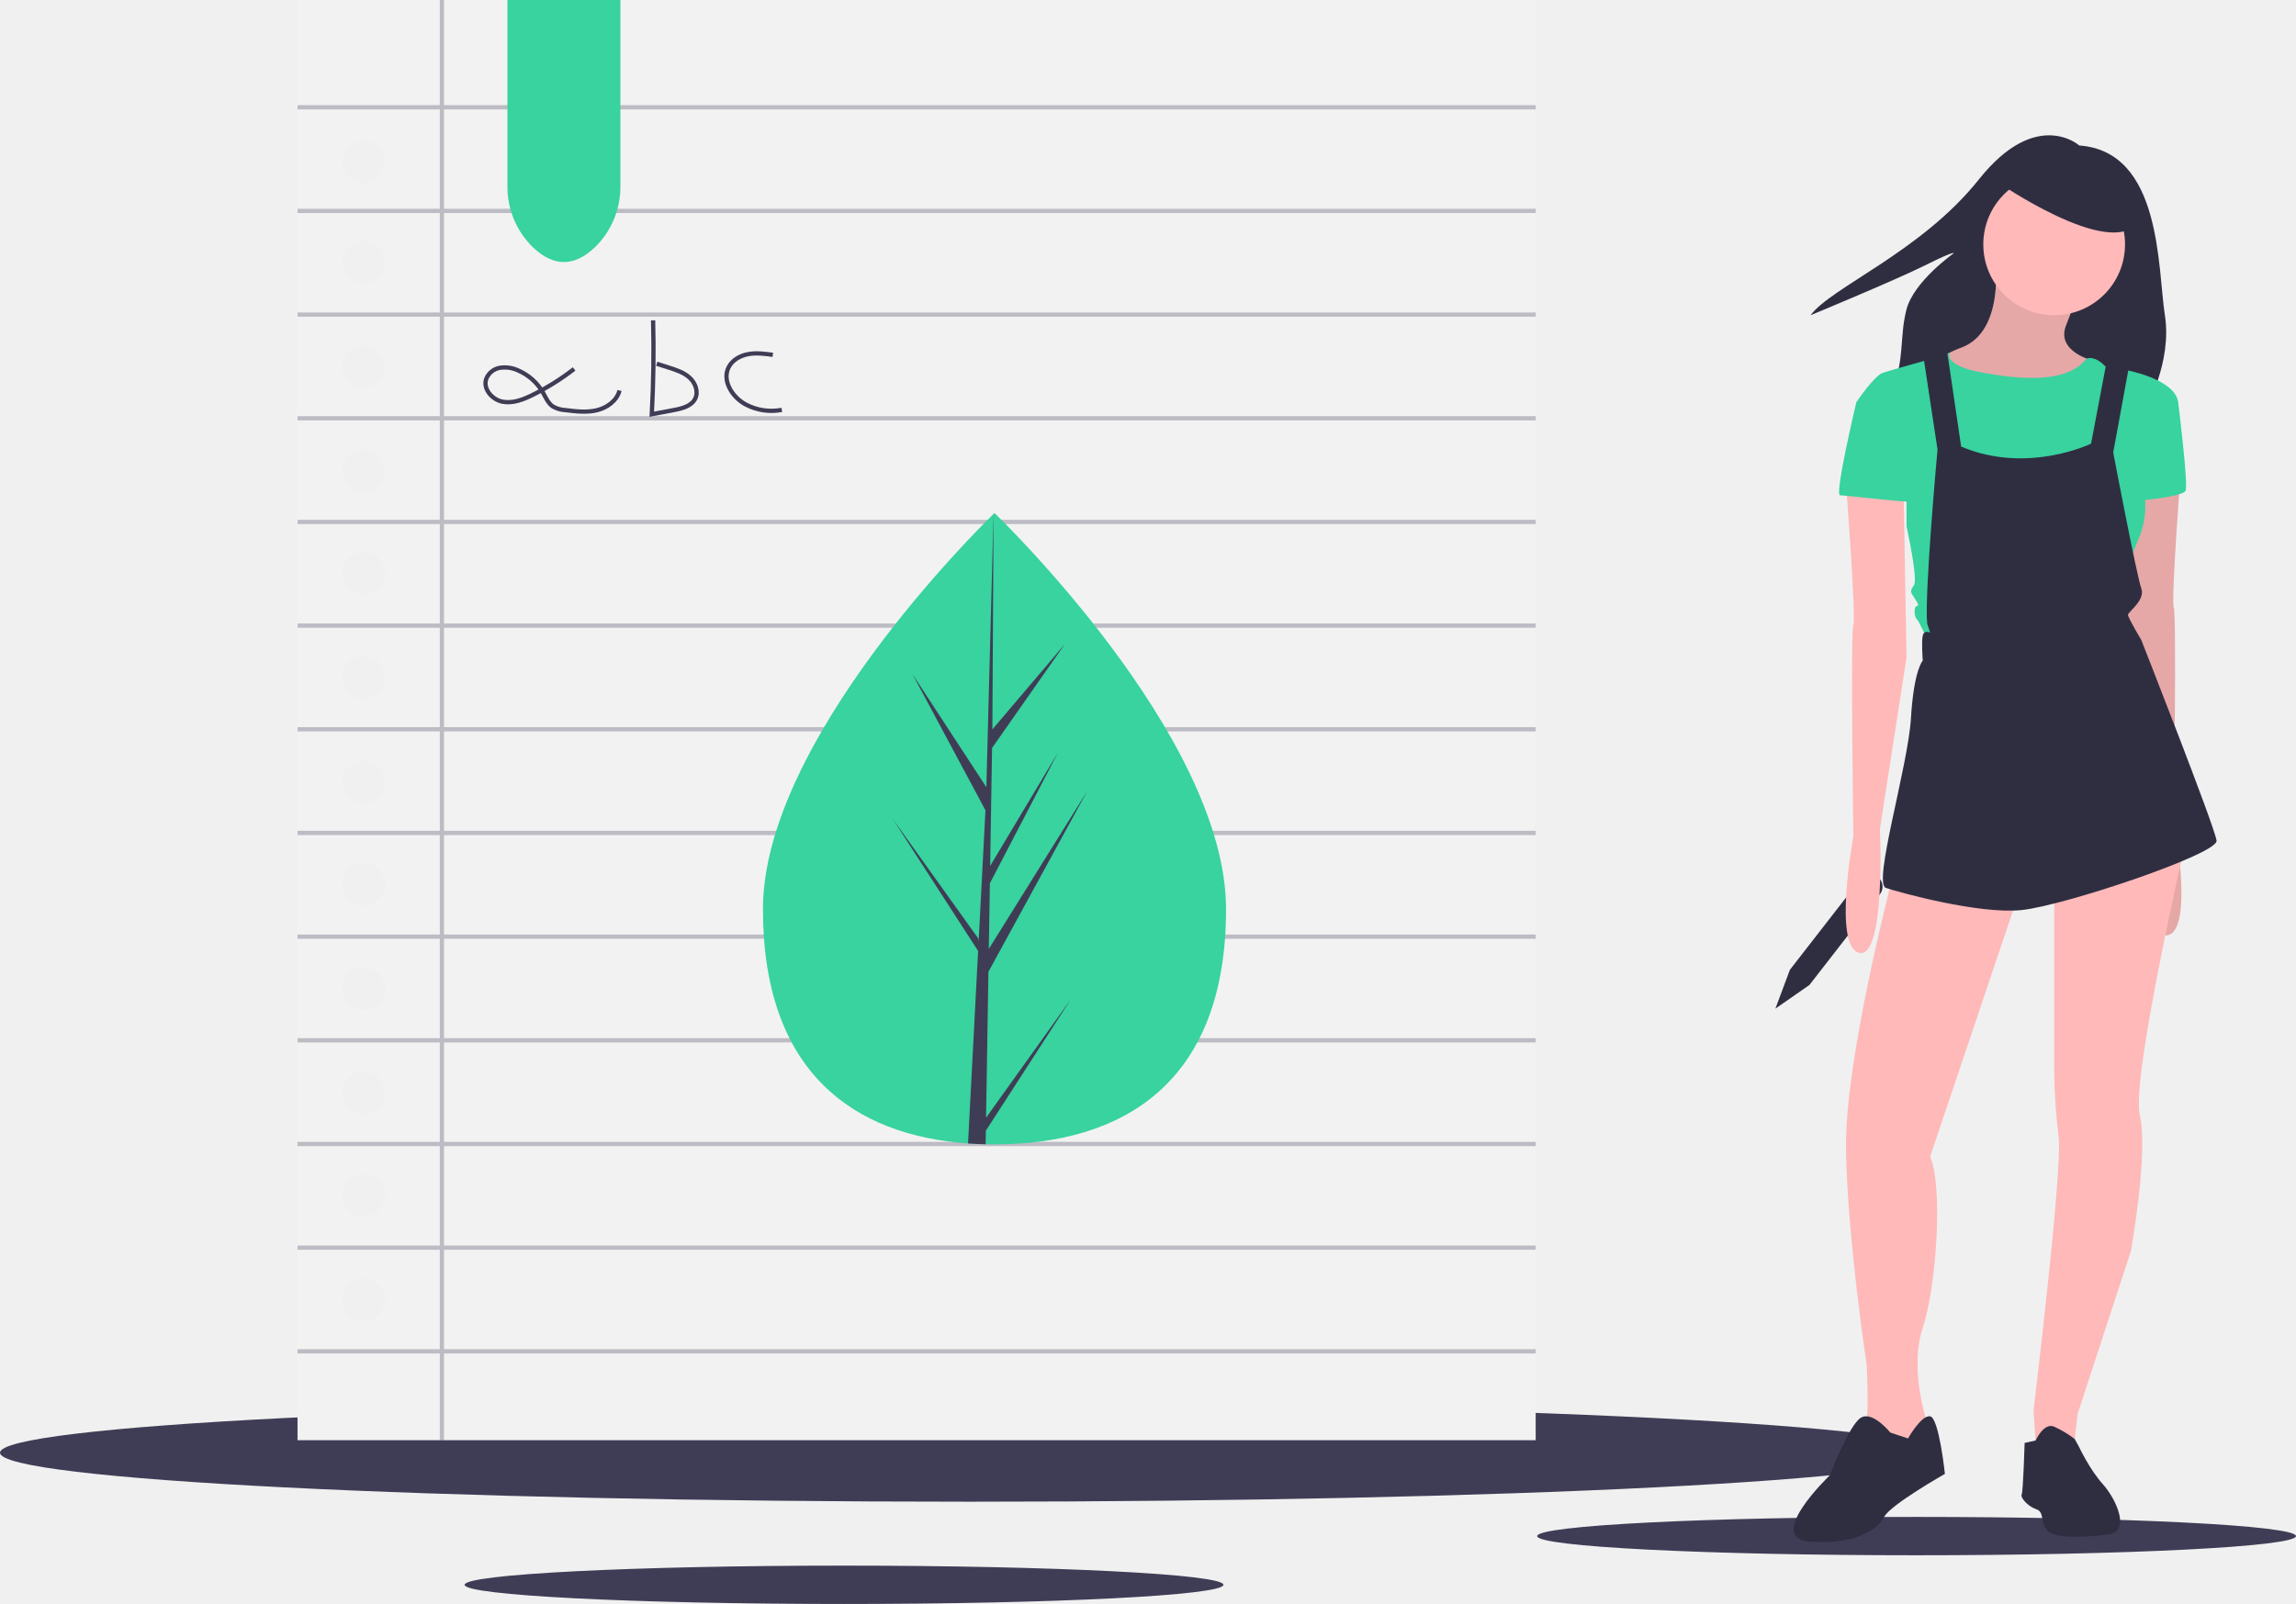
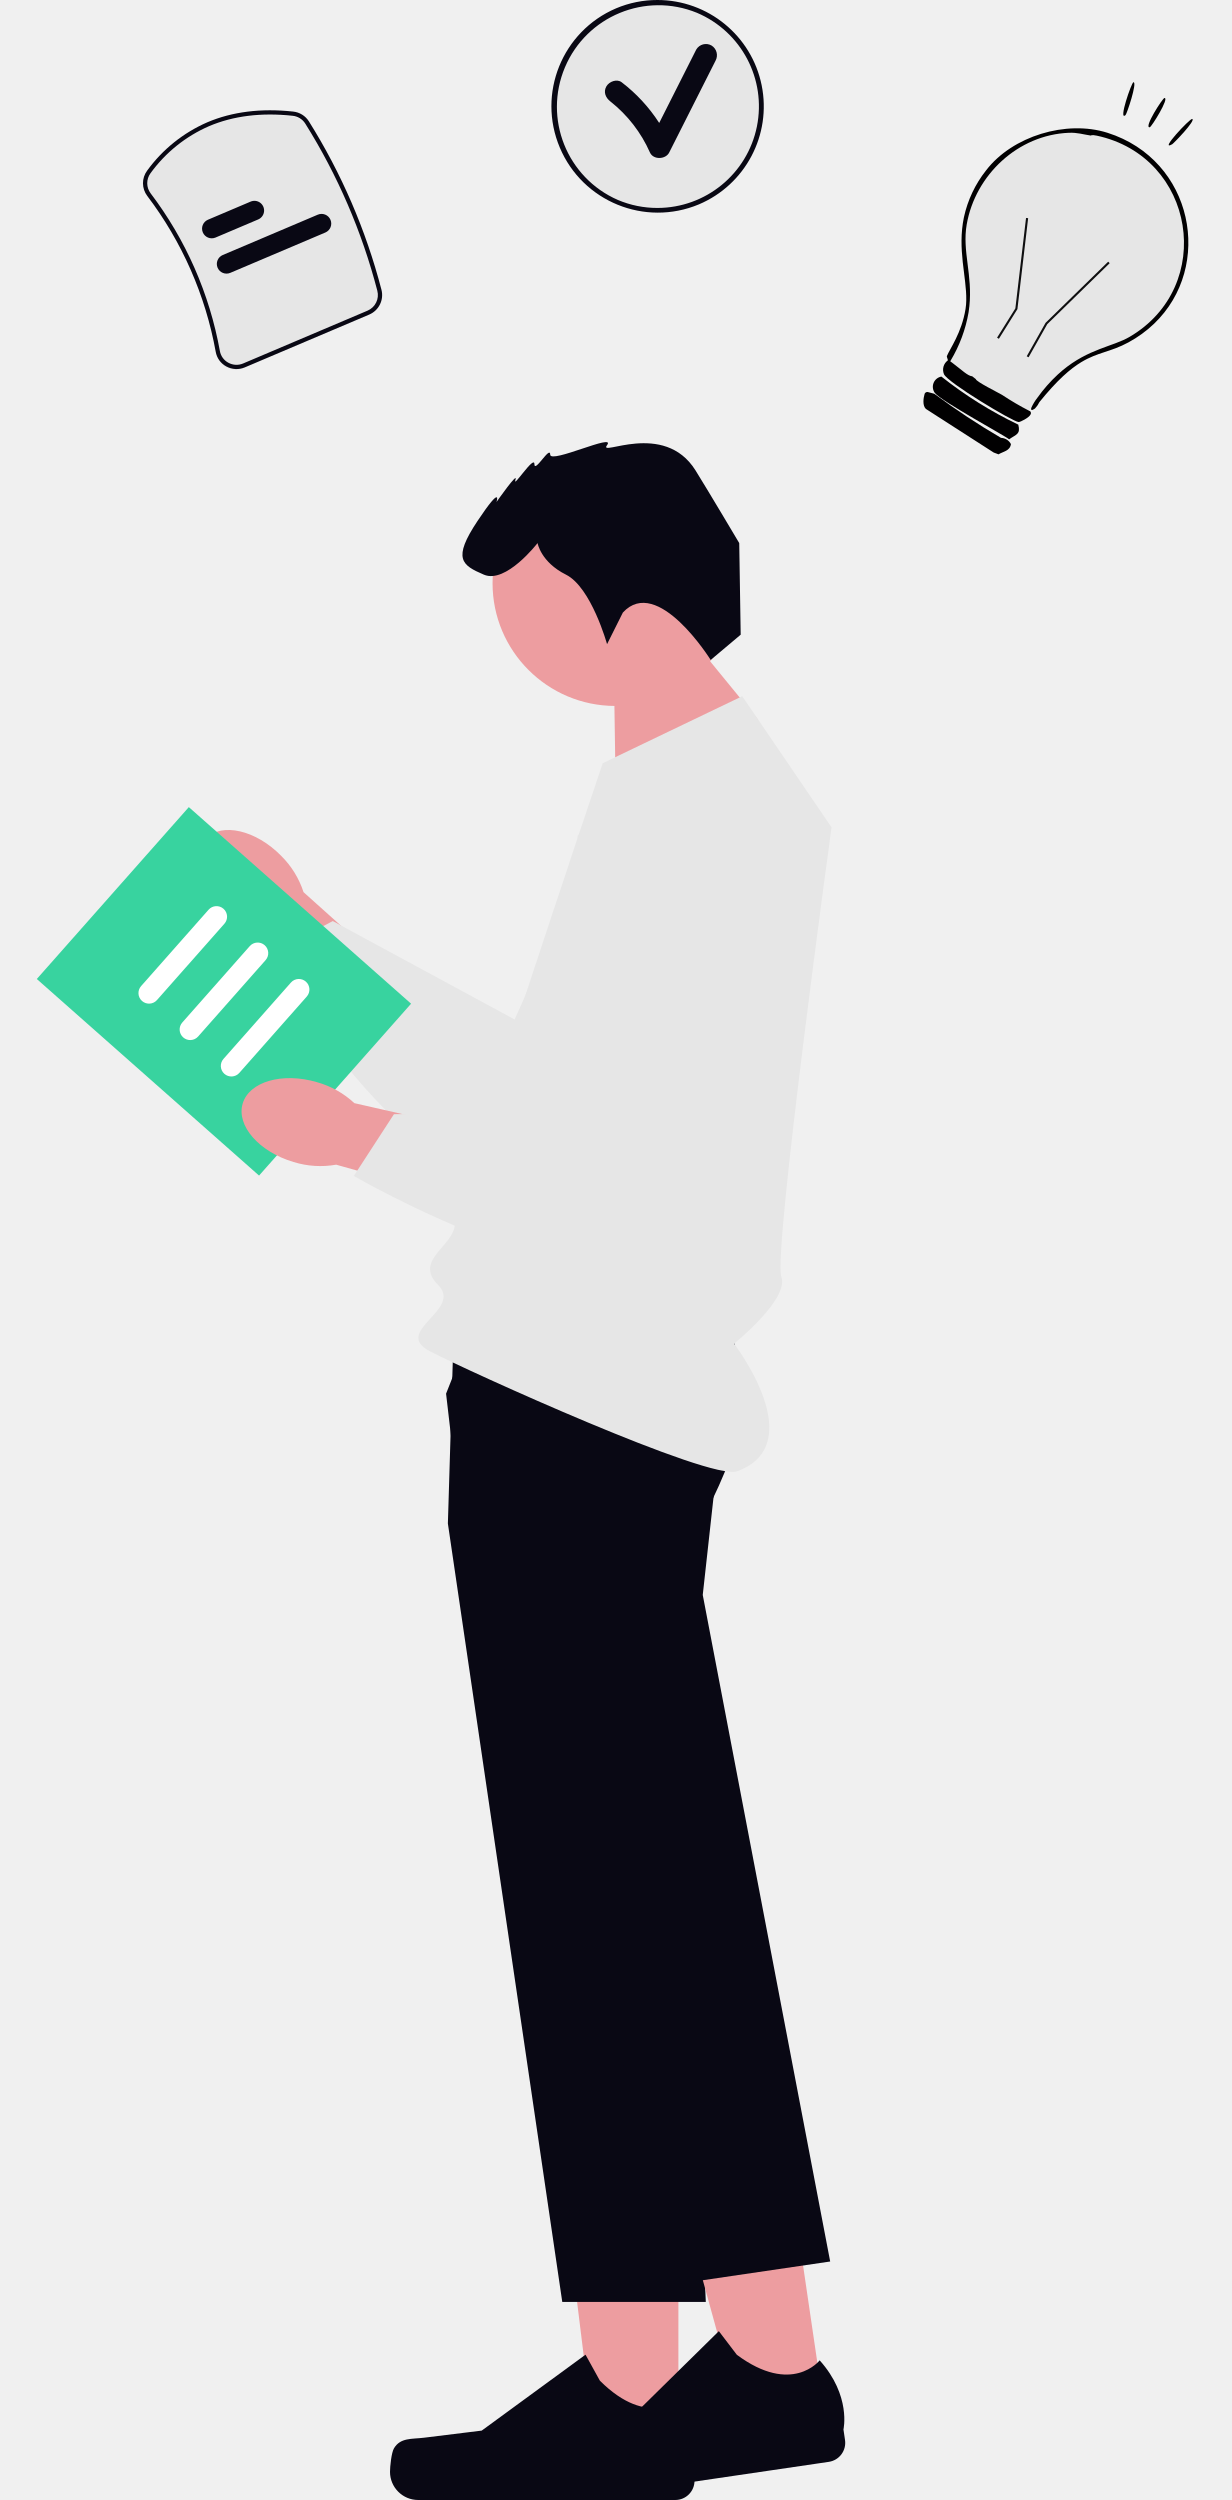
- <svg xmlns="http://www.w3.org/2000/svg" id="b0225cde-a2d2-4693-8ce5-502a1e8a6144" data-name="Layer 1" width="1077.382" height="752.861" viewBox="0 0 1077.382 752.861">
-   <ellipse cx="455" cy="681.861" rx="455" ry="23" fill="#3f3d56" />
-   <ellipse cx="899.338" cy="721" rx="178.043" ry="9" fill="#3f3d56" />
-   <ellipse cx="396.056" cy="743.861" rx="178.043" ry="9" fill="#3f3d56" />
-   <path d="M894.391,547.002l15.975-11.104,33.109-42.618a5.803,5.803,0,0,0-1.022-8.143h0a5.803,5.803,0,0,0-8.143,1.022l-33.109,42.618Z" transform="translate(-61.30906 -73.5693)" fill="#2f2e41" />
-   <path d="M1036.987,141.857s-20.091-18.013-47.11,15.934-69.279,50.574-78.978,63.737c0,0,40.182-16.627,54.038-23.555s13.163-5.542,13.163-5.542S959.395,205.594,955.931,218.757s-.693,24.248-6.928,37.411,119.16,9.006,119.16,9.006,12.47-21.477,9.006-43.646S1075.784,144.628,1036.987,141.857Z" transform="translate(-61.30906 -73.5693)" fill="#2f2e41" />
-   <path d="M997.498,195.202s4.85,33.947-15.934,41.567-13.163,18.013-13.163,18.013l31.176,15.241,33.254-10.392,11.085-16.627s-18.013-4.157-13.163-16.627,6.235-16.627,6.235-16.627Z" transform="translate(-61.30906 -73.5693)" fill="#ffb9b9" />
-   <path d="M997.498,195.202s4.85,33.947-15.934,41.567-13.163,18.013-13.163,18.013l31.176,15.241,33.254-10.392,11.085-16.627s-18.013-4.157-13.163-16.627,6.235-16.627,6.235-16.627Z" transform="translate(-61.30906 -73.5693)" opacity="0.1" />
-   <path d="M1084.79,292.193s-4.85,63.737-3.464,66.508,0,99.069,0,99.069,9.699,51.959-2.771,54.73-9.699-58.194-9.699-58.194l-12.47-80.364,1.386-79.671Z" transform="translate(-61.30906 -73.5693)" fill="#ffb9b9" />
-   <path d="M1084.79,292.193s-4.85,63.737-3.464,66.508,0,99.069,0,99.069,9.699,51.959-2.771,54.73-9.699-58.194-9.699-58.194l-12.47-80.364,1.386-79.671Z" transform="translate(-61.30906 -73.5693)" opacity="0.1" />
-   <path d="M949.696,484.096s-22.862,86.599-22.169,128.859,9.699,101.147,9.699,101.147,1.386,25.633-.693,28.404,10.392,14.549,10.392,14.549l13.163-7.621,4.85-5.542V739.043s-7.621-23.555-1.386-42.26,9.699-65.815,3.464-80.364l42.953-127.474Z" transform="translate(-61.30906 -73.5693)" fill="#ffb9b9" />
-   <path d="M948.31,745.971s-8.313-10.392-13.856-6.928-14.549,27.019-14.549,27.019-31.176,29.79-9.006,31.176,31.868-6.235,34.64-11.777,28.404-20.091,28.404-20.091-2.771-26.326-6.928-27.019-10.392,10.392-10.392,10.392Z" transform="translate(-61.30906 -73.5693)" fill="#2f2e41" />
-   <path d="M1025.21,489.638v85.906a265.616,265.616,0,0,0,2.078,31.176c2.078,15.241-11.777,128.859-11.777,128.859l1.386,20.091,17.32-1.386,2.078-17.32,24.94-76.207s8.313-46.417,4.157-63.737,21.477-128.166,21.477-128.166Z" transform="translate(-61.30906 -73.5693)" fill="#ffb9b9" />
-   <path d="M1011.354,750.82l5.131-1.115s3.875-8.584,8.725-6.505a52.3,52.3,0,0,1,9.643,5.778l2.134,3.921s4.85,10.392,11.085,17.32,13.163,22.169,2.771,23.555-24.248,2.078-28.404-1.386-1.386-9.006-5.542-10.392-7.621-5.542-6.928-6.928S1011.354,750.82,1011.354,750.82Z" transform="translate(-61.30906 -73.5693)" fill="#2f2e41" />
-   <circle cx="963.901" cy="114.705" r="33.254" fill="#ffb9b9" />
-   <path d="M967.015,242.312l9.151-3.195s-3.609,5.966,15.789,9.43,39.487,4.69,48.494-6.661c0,0,3.465-1.652,8.314,3.197s7.621,3.464,7.621,3.464l-3.464,18.013-6.928,33.254-9.006,24.94-25.633-5.542-27.712-20.091L973.25,272.102V247.161Z" transform="translate(-61.30906 -73.5693)" fill="#38d39f" />
-   <path d="M1051.536,252.011l6.928-4.85s23.555,4.157,24.94,15.241l-18.013,34.64a39.437,39.437,0,0,1-.693,29.79c-6.928,15.934-6.235,19.398-6.235,19.398l-4.85,20.784-87.984,6.928s-3.464-8.313-4.85-9.699-1.386-6.235,0-6.235,0-2.078-1.386-4.157-2.078-2.771,0-5.542-3.464-27.712-3.464-27.712V293.578l-23.555-31.176s8.313-12.47,12.47-13.856,23.93-6.85,23.93-6.85l4.474,6.588,6.235,50.143,9.006,30.483,37.921-6.443,14.731-24.732,9.699-29.097Z" transform="translate(-61.30906 -73.5693)" fill="#38d39f" />
-   <path d="M1077.862,258.246l5.542,4.157s4.85,38.796,3.464,41.567-25.633,5.542-26.326,4.157S1077.862,258.246,1077.862,258.246Z" transform="translate(-61.30906 -73.5693)" fill="#38d39f" />
-   <path d="M927.526,300.506s4.85,63.737,3.464,66.508,0,99.069,0,99.069-9.699,51.959,2.771,54.73,9.699-58.194,9.699-58.194l12.47-80.364-1.386-79.671Z" transform="translate(-61.30906 -73.5693)" fill="#ffb9b9" />
-   <path d="M963.551,238.848l6.928,45.724s-6.235,67.894-4.85,81.749l1.386,4.157s-2.771-1.386-3.464,1.386,0,11.777,0,11.777-4.157,4.157-5.542,27.019-18.013,77.593-11.777,79.671,43.646,12.47,63.737,10.392,92.141-26.326,91.448-32.561-35.332-94.22-35.332-94.22-6.235-10.392-6.235-11.777,8.313-6.928,6.235-12.47-13.163-63.737-13.163-63.737l7.621-41.567-10.392-2.771-7.621,40.182s-29.79,14.549-60.966,1.386l-6.928-47.11Z" transform="translate(-61.30906 -73.5693)" fill="#2f2e41" />
-   <path d="M937.918,260.324l-5.542,2.078s-10.392,43.646-7.621,43.646,36.025,4.157,36.025,2.771-6.235-35.332-6.235-35.332Z" transform="translate(-61.30906 -73.5693)" fill="#38d39f" />
-   <path d="M998.884,159.177s51.267,35.332,65.122,19.398-24.248-29.79-24.248-29.79l-31.868-3.464Z" transform="translate(-61.30906 -73.5693)" fill="#2f2e41" />
-   <path d="M200.922,73.569v676h581v-676Zm31,620a10,10,0,1,1,10-10A10,10,0,0,1,231.922,693.569Zm0-49a10,10,0,1,1,10-10A10,10,0,0,1,231.922,644.569Zm0-48a10,10,0,1,1,10-10A10,10,0,0,1,231.922,596.569Zm0-49a10,10,0,1,1,10-10A10,10,0,0,1,231.922,547.569Zm0-49a10,10,0,1,1,10-10A10,10,0,0,1,231.922,498.569Zm0-48a10,10,0,1,1,10-10A10,10,0,0,1,231.922,450.569Zm0-49a10,10,0,1,1,10-10A10,10,0,0,1,231.922,401.569Zm0-49a10,10,0,1,1,10-10A10,10,0,0,1,231.922,352.569Zm0-48a10,10,0,1,1,10-10A10,10,0,0,1,231.922,304.569Zm0-49a10,10,0,1,1,10-10A10,10,0,0,1,231.922,255.569Zm0-49a10,10,0,1,1,10-10A10,10,0,0,1,231.922,206.569Zm0-47a10,10,0,1,1,10-10A10,10,0,0,1,231.922,159.569Z" transform="translate(-61.30906 -73.5693)" fill="#f2f2f2" />
-   <polygon points="720.613 51.338 720.613 49.338 208.369 49.338 208.369 0 206.369 0 206.369 49.338 139.613 49.338 139.613 51.338 206.369 51.338 206.369 98 139.613 98 139.613 100 206.369 100 206.369 146.662 139.613 146.662 139.613 148.662 206.369 148.662 206.369 195.323 139.613 195.323 139.613 197.323 206.369 197.323 206.369 243.984 139.613 243.984 139.613 245.984 206.369 245.984 206.369 292.646 139.613 292.646 139.613 294.646 206.369 294.646 206.369 341.307 139.613 341.307 139.613 343.307 206.369 343.307 206.369 389.969 139.613 389.969 139.613 391.969 206.369 391.969 206.369 438.63 139.613 438.63 139.613 440.63 206.369 440.63 206.369 487.291 139.613 487.291 139.613 489.291 206.369 489.291 206.369 535.953 139.613 535.953 139.613 537.953 206.369 537.953 206.369 584.614 139.613 584.614 139.613 586.614 206.369 586.614 206.369 633.275 139.613 633.275 139.613 635.275 206.369 635.275 206.369 676 208.369 676 208.369 635.275 720.613 635.275 720.613 633.275 208.369 633.275 208.369 586.614 720.613 586.614 720.613 584.614 208.369 584.614 208.369 537.953 720.613 537.953 720.613 535.953 208.369 535.953 208.369 489.291 720.613 489.291 720.613 487.291 208.369 487.291 208.369 440.63 720.613 440.63 720.613 438.63 208.369 438.63 208.369 391.969 720.613 391.969 720.613 389.969 208.369 389.969 208.369 343.307 720.613 343.307 720.613 341.307 208.369 341.307 208.369 294.646 720.613 294.646 720.613 292.646 208.369 292.646 208.369 245.984 720.613 245.984 720.613 243.984 208.369 243.984 208.369 197.323 720.613 197.323 720.613 195.323 208.369 195.323 208.369 148.662 720.613 148.662 720.613 146.662 208.369 146.662 208.369 100 720.613 100 720.613 98 208.369 98 208.369 51.338 720.613 51.338" fill="#3f3d56" opacity="0.3" />
-   <path d="M330.708,246.748A115.522,115.522,0,0,1,311.33,258.894c-4.424,2.195-9.332,4.15-14.184,3.229s-9.209-5.879-7.727-10.59a8.373,8.373,0,0,1,6.45-5.326,14.822,14.822,0,0,1,8.56,1.235,24.614,24.614,0,0,1,11.618,10.309c1.356,2.361,2.418,5.068,4.669,6.599a13.266,13.266,0,0,0,5.929,1.716c4.904.613,9.936,1.22,14.74.061s9.407-4.483,10.632-9.271" transform="translate(-61.30906 -73.5693)" fill="none" stroke="#3f3d56" stroke-miterlimit="10" stroke-width="2" />
-   <path d="M367.772,223.933q.57,22.031-.616,44.061l10.422-1.969c3.842-.726,8.212-1.835,9.948-5.338,1.619-3.266.078-7.389-2.616-9.843s-6.285-3.626-9.759-4.731l-5.69-1.811" transform="translate(-61.30906 -73.5693)" fill="none" stroke="#3f3d56" stroke-miterlimit="10" stroke-width="2" />
-   <path d="M423.946,240.125c-3.805-.527-7.687-1.032-11.469-.354s-7.512,2.736-9.255,6.16c-3.22,6.323,1.713,14.109,7.965,17.465a25.77,25.77,0,0,0,16.99,2.558" transform="translate(-61.30906 -73.5693)" fill="none" stroke="#3f3d56" stroke-miterlimit="10" stroke-width="2" />
-   <path d="M340.276,189.821q-14.354,13.497-28.708,0a39.492,39.492,0,0,1-12.146-28.835V73.569h53v87.417A39.492,39.492,0,0,1,340.276,189.821Z" transform="translate(-61.30906 -73.5693)" fill="#38d39f" />
-   <path d="M636.622,500.299c0,81.83-48.64,110.4-108.65,110.4-1.39,0-2.78-.02-4.16-.05-2.78-.06-5.54-.19-8.26-.38-54.16-3.83-96.23-33.87-96.23-109.97,0-78.74,100.62-178.11,108.2-185.48a.01.01,0,0,1,.01-.01c.29-.29.44-.43.44-.43S636.622,418.479,636.622,500.299Z" transform="translate(-61.30906 -73.5693)" fill="#38d39f" />
-   <path d="M524.012,598.179l39.74-55.52-39.84,61.62-.1,6.37c-2.78-.06-5.54-.19-8.26-.38l4.28-81.86-.03-.64.07-.11.41-7.74-39.94-61.77,40.06,55.97.1,1.64,3.23-61.85-34.19-63.83,34.61,52.98,3.37-128.24.01-.44v.43l-.56,101.12,34.04-40.09-34.18,48.8-.9,55.38,31.79-53.15-31.92,61.3-.5,30.79,46.13-73.98-46.31,84.72Z" transform="translate(-61.30906 -73.5693)" fill="#3f3d56" />
+ <svg xmlns="http://www.w3.org/2000/svg" width="394.273" height="800.22" viewBox="0 0 394.273 800.22">
+   <g transform="translate(0 141.513)">
+     <path fill="#ed9da0" d="M90.002 132.425c-8.1-8.243-18.918-10.745-24.162-5.589s-2.93 16.015 5.174 24.259a28.9 28.9 0 0 0 11.5 7.363l34.759 34.491 15.836-16.657-35.948-32.233a28.9 28.9 0 0 0-7.165-11.634Z" />
+     <path fill="#e6e6e6" d="m201.165 103.955-36.444 80.849-58.2-31.5-20.823 11.057s47.573 79.534 80.147 70.48 90.416-91.153 79.997-116.49-44.675-14.4-44.675-14.4Z" />
+     <path fill="#ed9da0" d="M217.145 642.778h-26.574l-12.64-102.5h39.22Z" />
+     <path fill="#090814" d="M126.101 642.175c-.827 1.393-1.264 5.891-1.264 7.512a9.02 9.02 0 0 0 9.019 9.019h82.295a6.153 6.153 0 0 0 6.153-6.153v-3.426s4.071-10.3-4.311-22.99c0 0-10.417 9.938-25.983-5.628l-4.59-8.316-33.227 24.3-18.417 2.27c-4.029.5-7.6-.077-9.674 3.414Z" />
+     <path fill="#ed9da0" d="m197.036 109.143-.536-35.841 22.1-13.779 24.033 29.4Z" />
+     <circle cx="39.308" cy="39.308" r="39.308" fill="#ed9da0" transform="translate(157.66 5.838)" />
+     <path fill="#090814" d="m143.36 346.144 36.617 249.173h45.941l-6.109-142.236-3.215-74.789 9.324-35.6a159 159 0 0 0 7.832-17.5c4.037-10.824 7.225-23.8 2.492-29.955-1.742-2.269-6.27-3.948-12.423-5.2a129 129 0 0 0-12.861-1.831c-27.168-2.688-65.813-1.009-65.813-1.009l-.982 32.42-.545 18.1-.259 8.422Z" />
+     <path fill="#ed9da0" d="m263.954 630.592-26.29 3.863-27.419-99.571 38.8-5.7Z" />
+     <path fill="#090814" d="M173.792 643.239c-.616 1.5-.394 6.012-.158 7.616a9.02 9.02 0 0 0 10.235 7.611l81.42-11.97a6.153 6.153 0 0 0 5.192-6.982l-.5-3.39s2.53-10.78-7.609-22.118c0 0-8.861 11.348-26.525-1.788l-5.751-7.559-29.337 28.873-17.89 4.922c-3.914 1.077-7.532 1.03-9.075 4.785Zm-31.009-338.651 5.023 43.258 27.39 91.145 45.087 150.055 45.448-6.679-40.789-213.361 4.039-36.585s1.315-3.637 2.823-8.961c2.993-10.533 6.746-27.685 2.617-36.435a10.2 10.2 0 0 0-2.123-3.057c-1.624-1.575-4.925-2.532-9.348-3.039-18.486-2.089-56.556 3.886-73.5 6.82l-6.67 16.839Z" />
+     <path fill="#e6e6e6" d="m237.582 81.339-44.655 21.435s-47.335 140.217-47.335 147.362-13.4 11.61-5.359 19.648-14.96 14.846-2.568 21.264 89.7 41.54 98.295 38.373c23.708-8.735-1-40.831-1-40.831s17.809-14.342 15.13-21.487 16.076-143.79 16.076-143.79l-28.579-41.976Z" />
+     <path fill="#090814" d="m199.368 54.561-5.056 10.112s-5.056-18.2-13.145-22.246-9.1-10.112-9.1-10.112-10.112 13.145-17.19 10.112-10.112-5.056-2.022-17.19 6.067-6.067 6.067-6.067 7.078-10.112 6.067-7.078 6.067-8.089 6.067-5.056 5.056-6.067 5.056-3.033 21.234-7.078 18.2-3.033 18.2-8.089 28.313 8.089c3.681 5.889 13.994 23.257 13.994 23.257l.468 29.325-9.608 8.088s-16.989-27.3-28.111-15.167Z" />
+     <g transform="rotate(-19 411.27 68.823)">
+       <path fill="#38d39f" d="m110.7 82.656-63.92 36.178L0 36.178 63.923 0Z" />
+       <rect width="39.386" height="6.768" fill="#fff" rx="3.384" transform="rotate(-29.54 110.395 -27.46)" />
+       <rect width="39.386" height="6.768" fill="#fff" rx="3.384" transform="rotate(-29.54 143.77 -36.239)" />
+       <rect width="39.386" height="6.768" fill="#fff" rx="3.384" transform="rotate(-29.54 177.144 -45.018)" />
+     </g>
+     <path fill="#ed9da0" d="M101.513 204.892c-11.082-3.274-21.755-.21-23.838 6.843s5.213 15.423 16.3 18.7a28.9 28.9 0 0 0 13.632.853l47.132 13.28 5.76-22.25-47.075-10.729a28.9 28.9 0 0 0-11.911-6.693Z" />
+     <path fill="#e6e6e6" d="m184.878 126.037 7.387 88.375-66.17.712-12.842 19.774s80.2 46.439 104.284 22.71 34.8-123.581 13.386-140.673-46.045 9.102-46.045 9.102" />
+   </g>
+   <path fill="#e6e6e6" d="M374.107 97.403a43.7 43.7 0 0 1-4.72 6.23 38.2 38.2 0 0 1-8.176 5.947c-5.726 3.124-9.76 3.105-15.102 6.33-.61.062-1.212.083-1.817.095-1.206.018-2.996 2.673-4.2 2.57-.01.002-.017-.002-.028.001a4.1 4.1 0 0 0-1.454 1.274l-.008.013c-2.146 2.409-5.973 7.645-8.462 10.601-.307.354-.59.68-.85.959-.693.761-1.197 1.21-1.42 1.164-2.76-.53-2.97-2.3-5.604-3.503-1.417-.642-8.762-3.743-10.12-4.592-3.854-2.409-5.119-5.026-7.359-8.384-.16-.23-.315-.466-.483-.709-.066-.084-.113-.166-.175-.247-.659-.94 4.48-11.047 5.905-15.196a.03.03 0 0 1 .005-.023c.297-.863.43-1.463.318-1.672l-.084-.156a29 29 0 0 1-.983-2.044c.132-7.348-2.886-16.304-.75-26.526a41.3 41.3 0 0 1 4.541-10.273 35.982 35.982 0 1 1 61.025 38.14Z" />
+   <path fill="#010001" d="M369.39 103.634a38.2 38.2 0 0 1-8.178 5.947c-5.726 3.124-9.76 3.105-15.101 6.33-3.556 2.151-7.687 5.743-13.293 12.652-.332.407-.53.985-.864 1.382-.746.875-.463.81-1.594 1.316-.36-.018-.39-.33-.22-.796a15.3 15.3 0 0 1 1.916-3.149 48.5 48.5 0 0 1 6.545-7.453l.008-.013c.488-.448.977-.87 1.454-1.273 8.37-6.978 16.175-7.633 21.458-10.723 27.714-16.176 21.125-57.686-10.488-64.437-1.698-.36-1.806-.02-1.904-.03-2.462-.37-4.267-.986-6.945-.885-16.278.633-29.984 13.446-32.75 29.33-1.497 8.6 1.929 16.118.839 26.27q-.085.891-.233 1.829a.03.03 0 0 0-.006.022 44.9 44.9 0 0 1-5.73 15.444c-.046.089-.088.17-.138.25.212.16.422.308.622.46 3.128 2.353 4.939 4.22 6.406 4.34l1.143.888c.05.82 7.286 4.38 8.38 5.046l.28.175a89 89 0 0 0 8.295 4.864c.145.073.3.144.448.21a.86.86 0 0 1 .033 1.182c-.405.837-3.125 2.298-3.726 2.278-1.744-.05-22.78-12.67-23.89-15.312a3.68 3.68 0 0 1 1.23-4.42c.071-.198-.384-1.175-.314-1.356.952-2.354 4.751-7.449 5.984-15.103a19 19 0 0 0 .235-2.841c.132-7.347-2.888-16.301-.748-26.529a36.66 36.66 0 0 1 7.077-14.975c8.419-11.018 25.717-16.227 38.867-12.052 27.525 8.734 34.108 42.76 14.901 61.132" />
+   <path fill="#010001" d="M325.94 135.923c.8 3.11-.651 3.087-2.939 4.701-.996-.986-21.646-12.126-23.782-14.864a3.323 3.323 0 0 1 2.11-5.22 130.8 130.8 0 0 0 24.61 15.383" />
+   <path fill="#010001" d="M323.589 142.145c-.303 2.213-2.452 2.343-3.976 3.284l-1.554-.587-21.674-13.931c-1.16-1.078-.842-3.44-.417-4.875a.96.96 0 0 1 .935-.57l2.143.57a232 232 0 0 0 21.363 14.121 3.73 3.73 0 0 1 3.18 1.988" />
+   <path fill="#0f0f10" d="m319.727 108.443-.574-.358 5.854-9.366 3.416-28.958.671.079-3.431 29.105Z" />
+   <path fill="#010001" d="M372.729 31.362c1.67-.066-4.151 9.29-4.699 9.37-2.086.295 4.14-9.347 4.699-9.37m-9.92-5.046c1.29-.02-2.117 10.153-2.541 10.525-2.41 2.116 1.933-10.518 2.54-10.525m18.804 11.752c1.276.398-5.944 7.844-6.412 8.107-4.43 2.476 5.719-8.322 6.412-8.107" />
+   <path fill="#0f0f10" d="m328.642 114.035 6.034-10.7.035-.034 20.005-19.537.472.484-19.97 19.503-5.988 10.616Z" />
+   <path fill="#e6e6e6" d="m117.595 100.955-39.791 16.891a6.12 6.12 0 0 1-5.323-.255 6 6 0 0 1-3.072-4.226 117.6 117.6 0 0 0-22.03-50.17 6.065 6.065 0 0 1-.045-7.27c10.853-14.51 26.354-20.788 46.073-18.657a6.13 6.13 0 0 1 4.588 2.832 192.4 192.4 0 0 1 23.13 53.645 6.1 6.1 0 0 1-3.525 7.213Z" />
+   <path fill="#090814" d="m82.62 70.25-13.69 5.81a3.1 3.1 0 0 1-2.422-5.706l13.689-5.811a3.1 3.1 0 1 1 2.422 5.707m21.523 4.173L73.717 87.337a3.1 3.1 0 1 1-2.423-5.707l30.426-12.915a3.1 3.1 0 1 1 2.422 5.708" />
+   <path fill="#090814" d="M78.361 117.592a6.76 6.76 0 0 1-5.905-.286 6.63 6.63 0 0 1-3.41-4.707 117 117 0 0 0-8.008-26.232 117 117 0 0 0-13.898-23.65 6.74 6.74 0 0 1-.053-8.085 47 47 0 0 1 19.316-15.505c7.947-3.373 17.158-4.524 27.382-3.42a6.77 6.77 0 0 1 5.088 3.14 192.9 192.9 0 0 1 23.212 53.838 6.784 6.784 0 0 1-3.904 8.005zM66.934 40.378a45.66 45.66 0 0 0-18.756 15.067 5.385 5.385 0 0 0 .045 6.453 118.4 118.4 0 0 1 14.06 23.923 118.4 118.4 0 0 1 8.098 26.538 5.28 5.28 0 0 0 2.72 3.75 5.41 5.41 0 0 0 4.729.231l39.817-16.901a5.425 5.425 0 0 0 3.122-6.405 191.5 191.5 0 0 0-23.05-53.46 5.42 5.42 0 0 0-4.078-2.514c-9.993-1.08-18.976.036-26.707 3.318" />
+   <g transform="translate(177.156 .77)">
+     <circle cx="33.281" cy="33.281" r="33.281" fill="#e6e6e6" />
+     <path fill="#090814" d="M50.592 13.794a3.6 3.6 0 0 0-4.879 1.279L33.846 38.586a51.6 51.6 0 0 0-12.009-13.023c-1.525-1.178-3.995-.232-4.879 1.279-1.077 1.842-.25 3.7 1.279 4.879A42.9 42.9 0 0 1 30.886 48.05c1.09 2.406 5.02 2.254 6.158 0l14.828-29.375a3.65 3.65 0 0 0-1.279-4.879Z" />
+   </g>
+   <path fill="#090814" d="M210.437 0a34.06 34.06 0 0 1 13.254 65.427 34.06 34.06 0 0 1-26.506-62.751A33.8 33.8 0 0 1 210.437 0m0 66.562A32.52 32.52 0 0 0 223.091 4.1a32.519 32.519 0 0 0-25.306 59.908 32.3 32.3 0 0 0 12.652 2.554" />
</svg>
